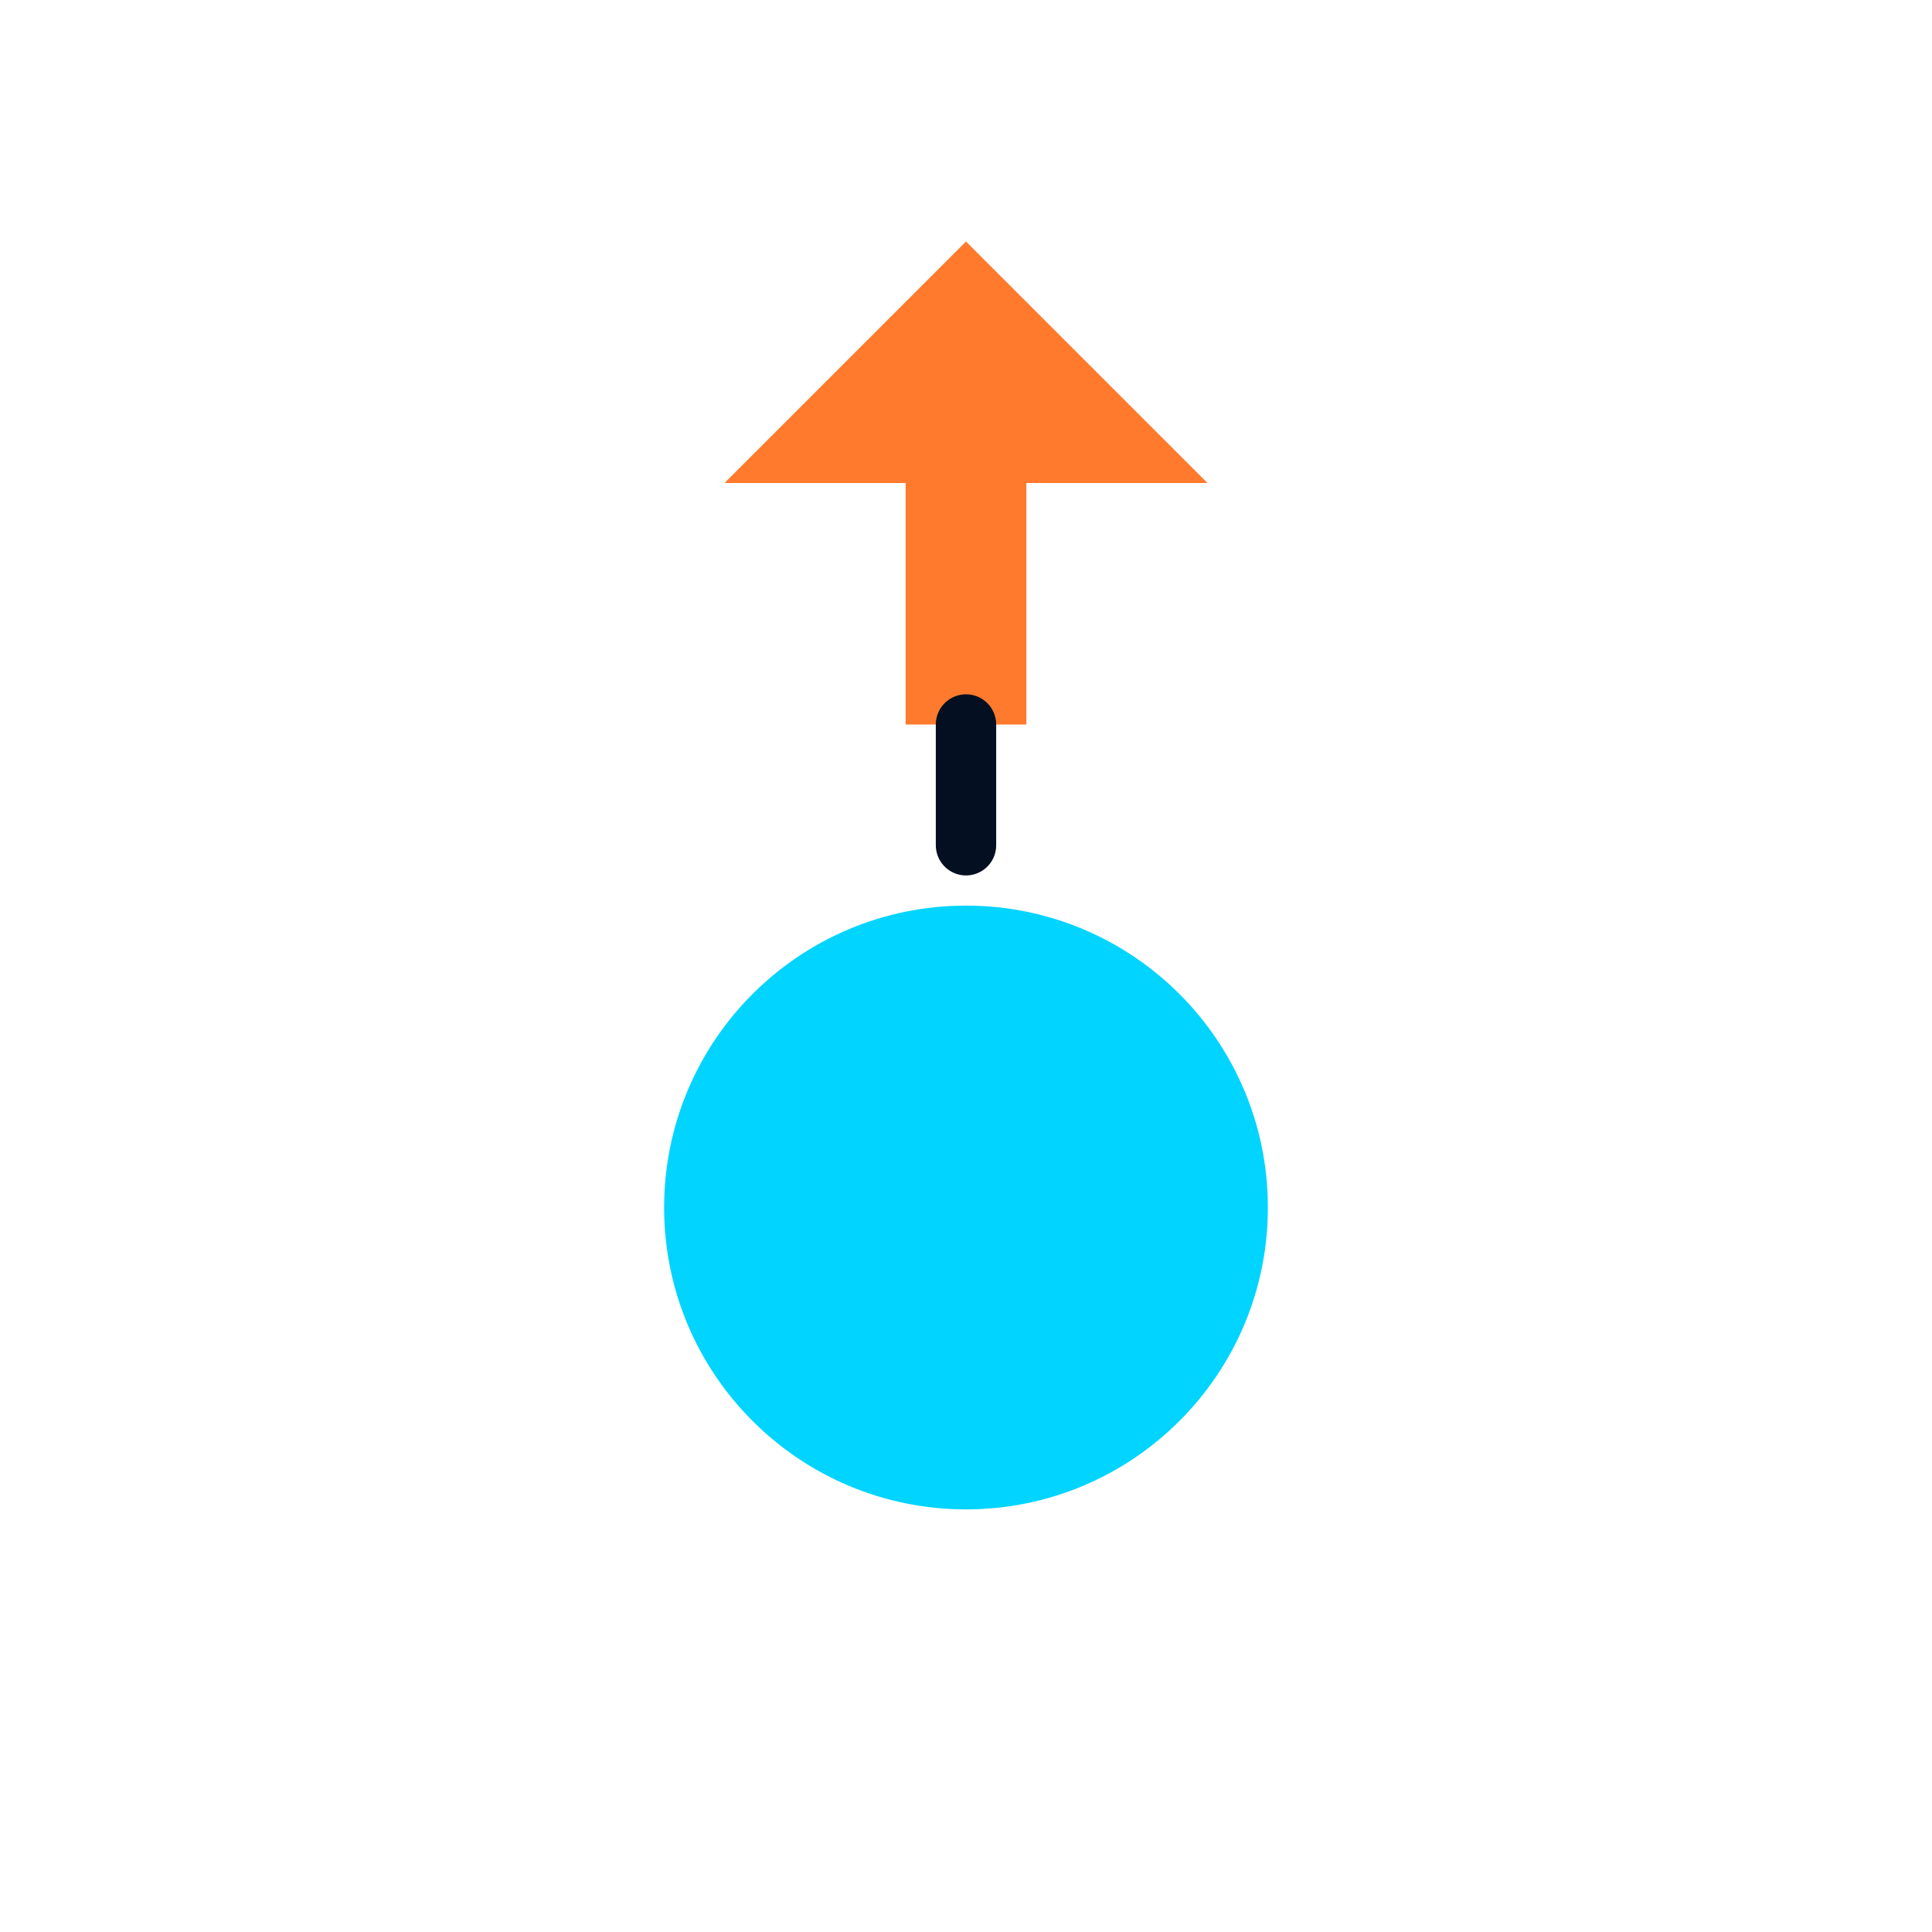
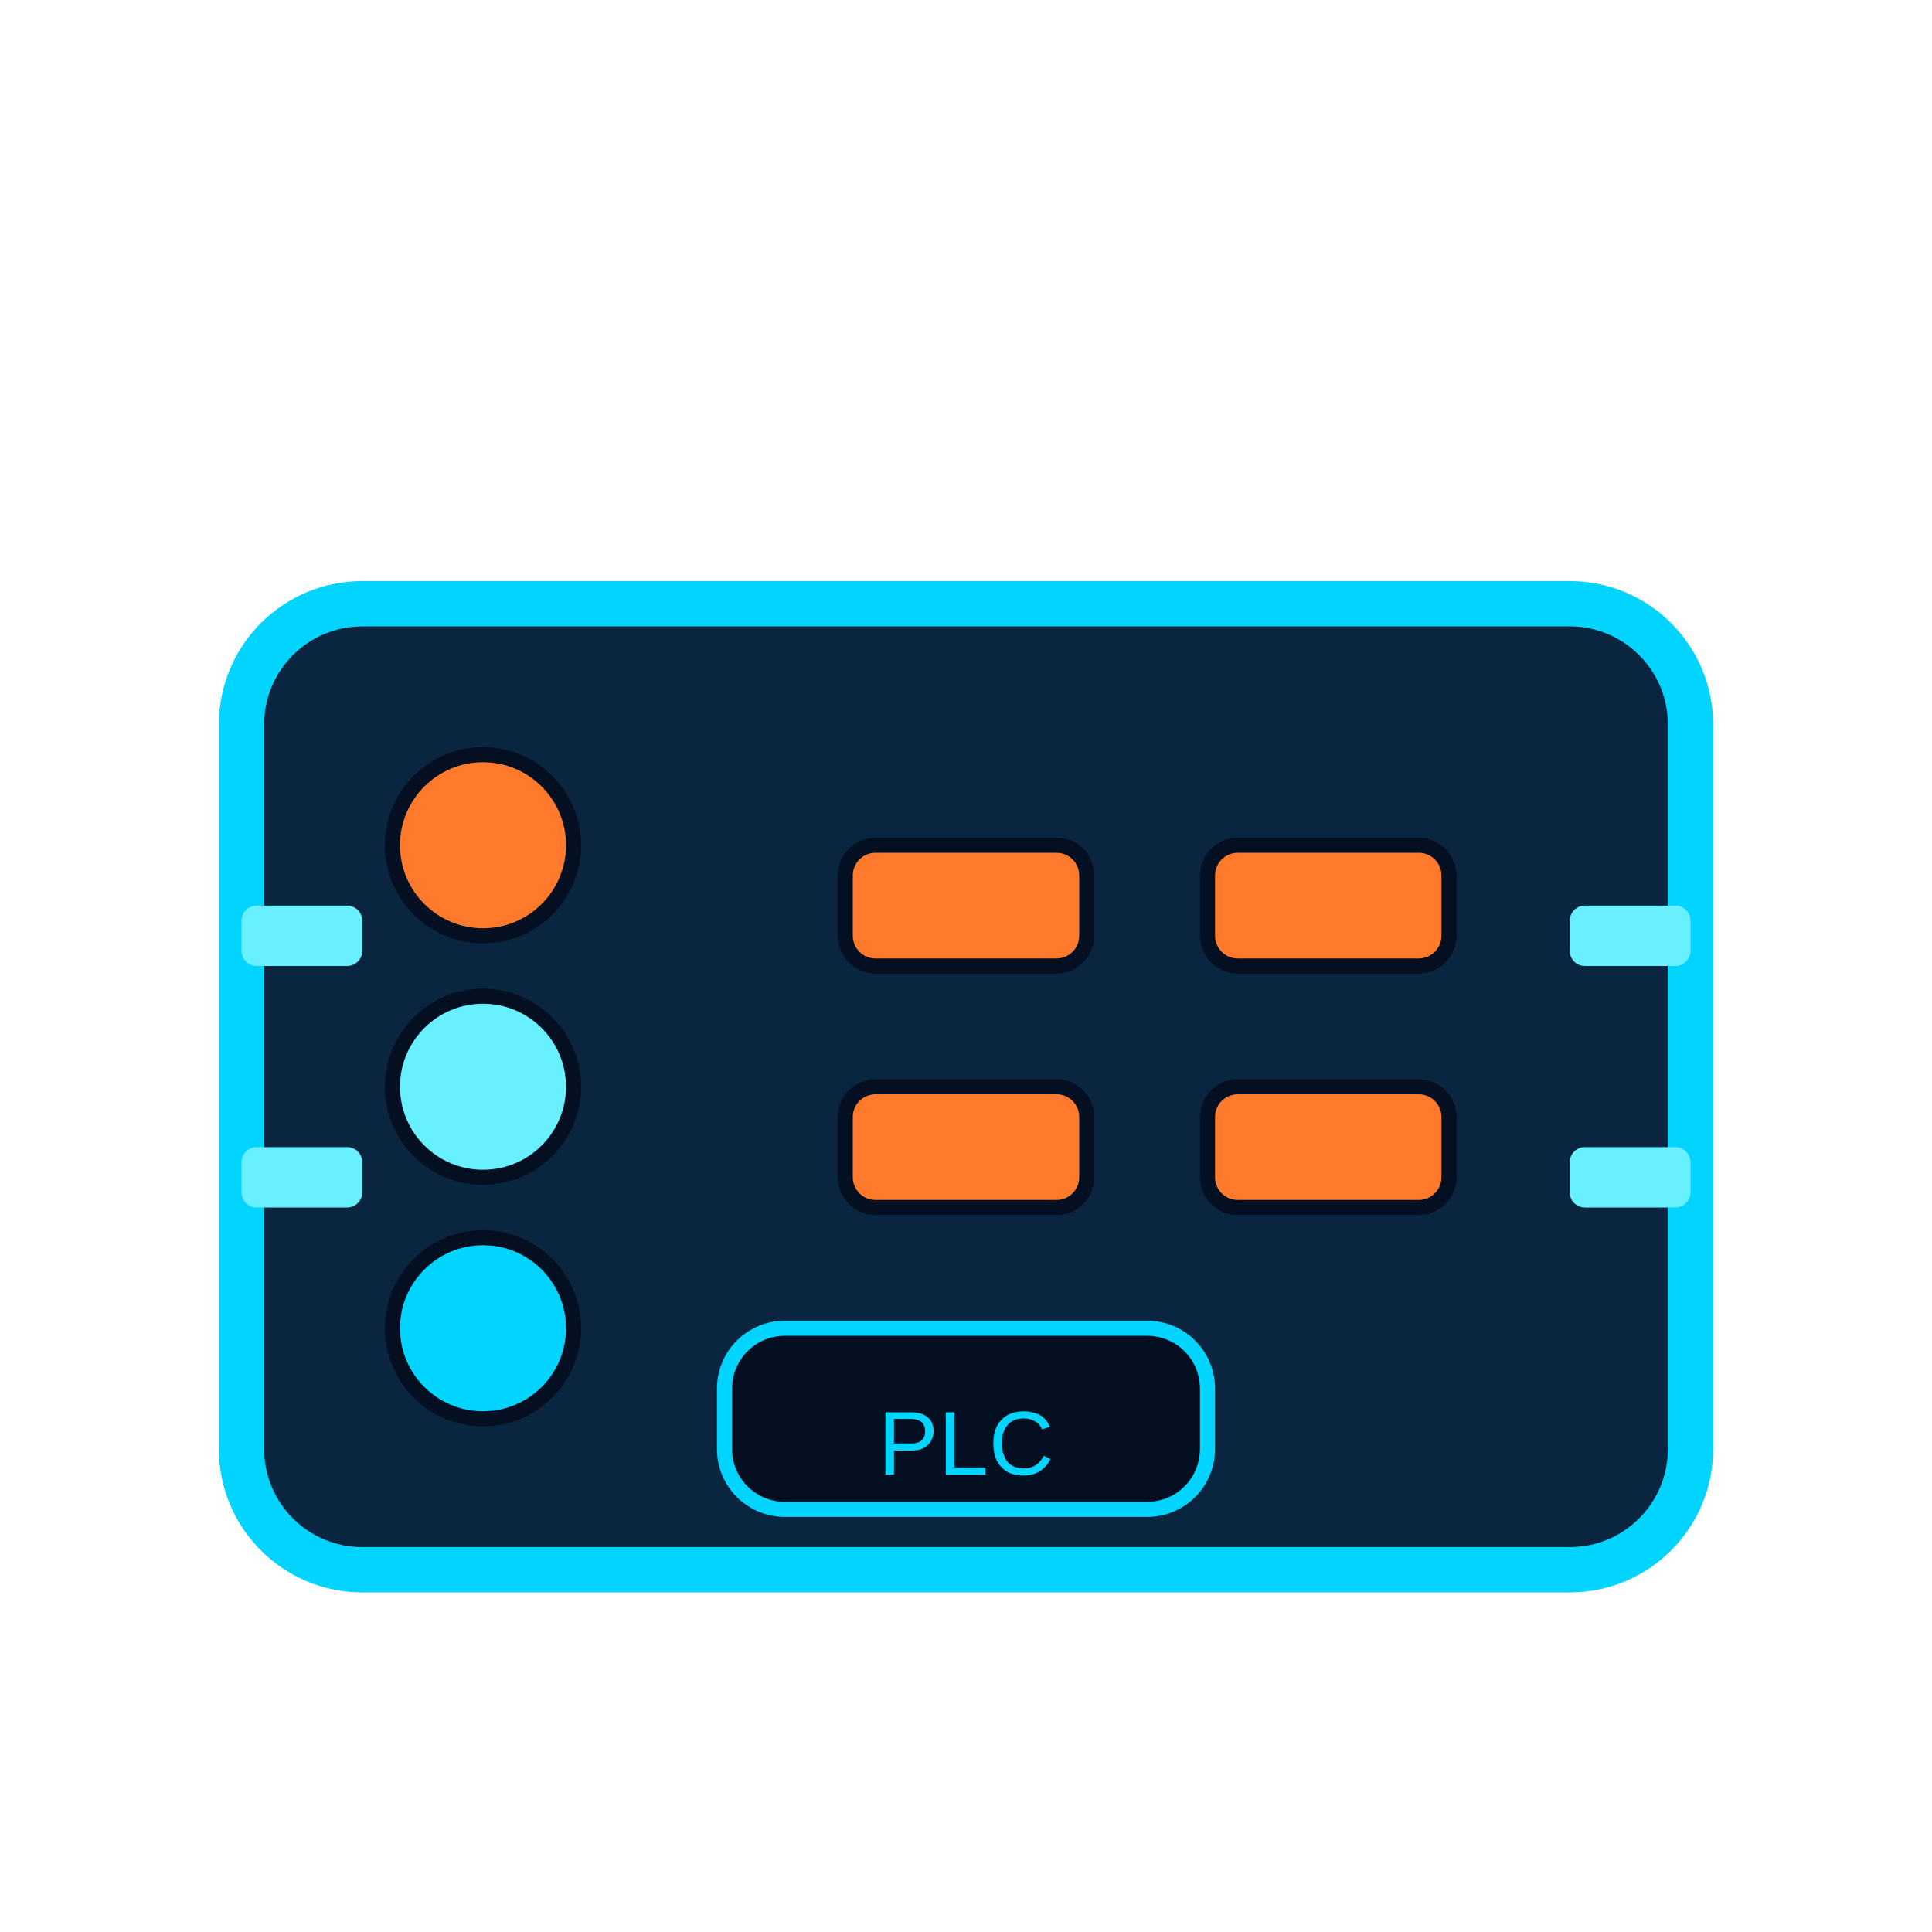
<svg xmlns="http://www.w3.org/2000/svg" viewBox="0 0 64 64">
-   <path fill="#ff7a2d" d="M32 8l8 8h-6v8h-4V16h-6z" />
-   <circle cx="32" cy="40" r="10" fill="#00d4ff" />
-   <path d="M32 28v-4" stroke="#041022" stroke-width="2" stroke-linecap="round" />
+   <rect x="8" y="20" width="48" height="32" rx="4" fill="#0a2540" stroke="#00d4ff" stroke-width="1.5" />
+   <circle cx="16" cy="28" r="3" fill="#ff7a2d" stroke="#041022" stroke-width="0.5" />
+   <circle cx="16" cy="36" r="3" fill="#68f0ff" stroke="#041022" stroke-width="0.5" />
+   <circle cx="16" cy="44" r="3" fill="#00d4ff" stroke="#041022" stroke-width="0.5" />
+   <rect x="28" y="28" width="8" height="4" rx="1" fill="#ff7a2d" stroke="#041022" stroke-width="0.5" />
+   <rect x="40" y="28" width="8" height="4" rx="1" fill="#ff7a2d" stroke="#041022" stroke-width="0.5" />
+   <rect x="28" y="36" width="8" height="4" rx="1" fill="#ff7a2d" stroke="#041022" stroke-width="0.5" />
+   <rect x="40" y="36" width="8" height="4" rx="1" fill="#ff7a2d" stroke="#041022" stroke-width="0.5" />
+   <rect x="24" y="44" width="16" height="6" rx="2" fill="#041022" stroke="#00d4ff" stroke-width="0.5" />
+   <text x="32" y="48" font-family="Arial" font-size="3" fill="#00d4ff" text-anchor="middle" dominant-baseline="middle">PLC</text>
+   <rect x="8" y="30" width="4" height="2" rx="0.5" fill="#68f0ff" />
+   <rect x="8" y="38" width="4" height="2" rx="0.5" fill="#68f0ff" />
+   <rect x="52" y="30" width="4" height="2" rx="0.5" fill="#68f0ff" />
+   <rect x="52" y="38" width="4" height="2" rx="0.5" fill="#68f0ff" />
</svg>
